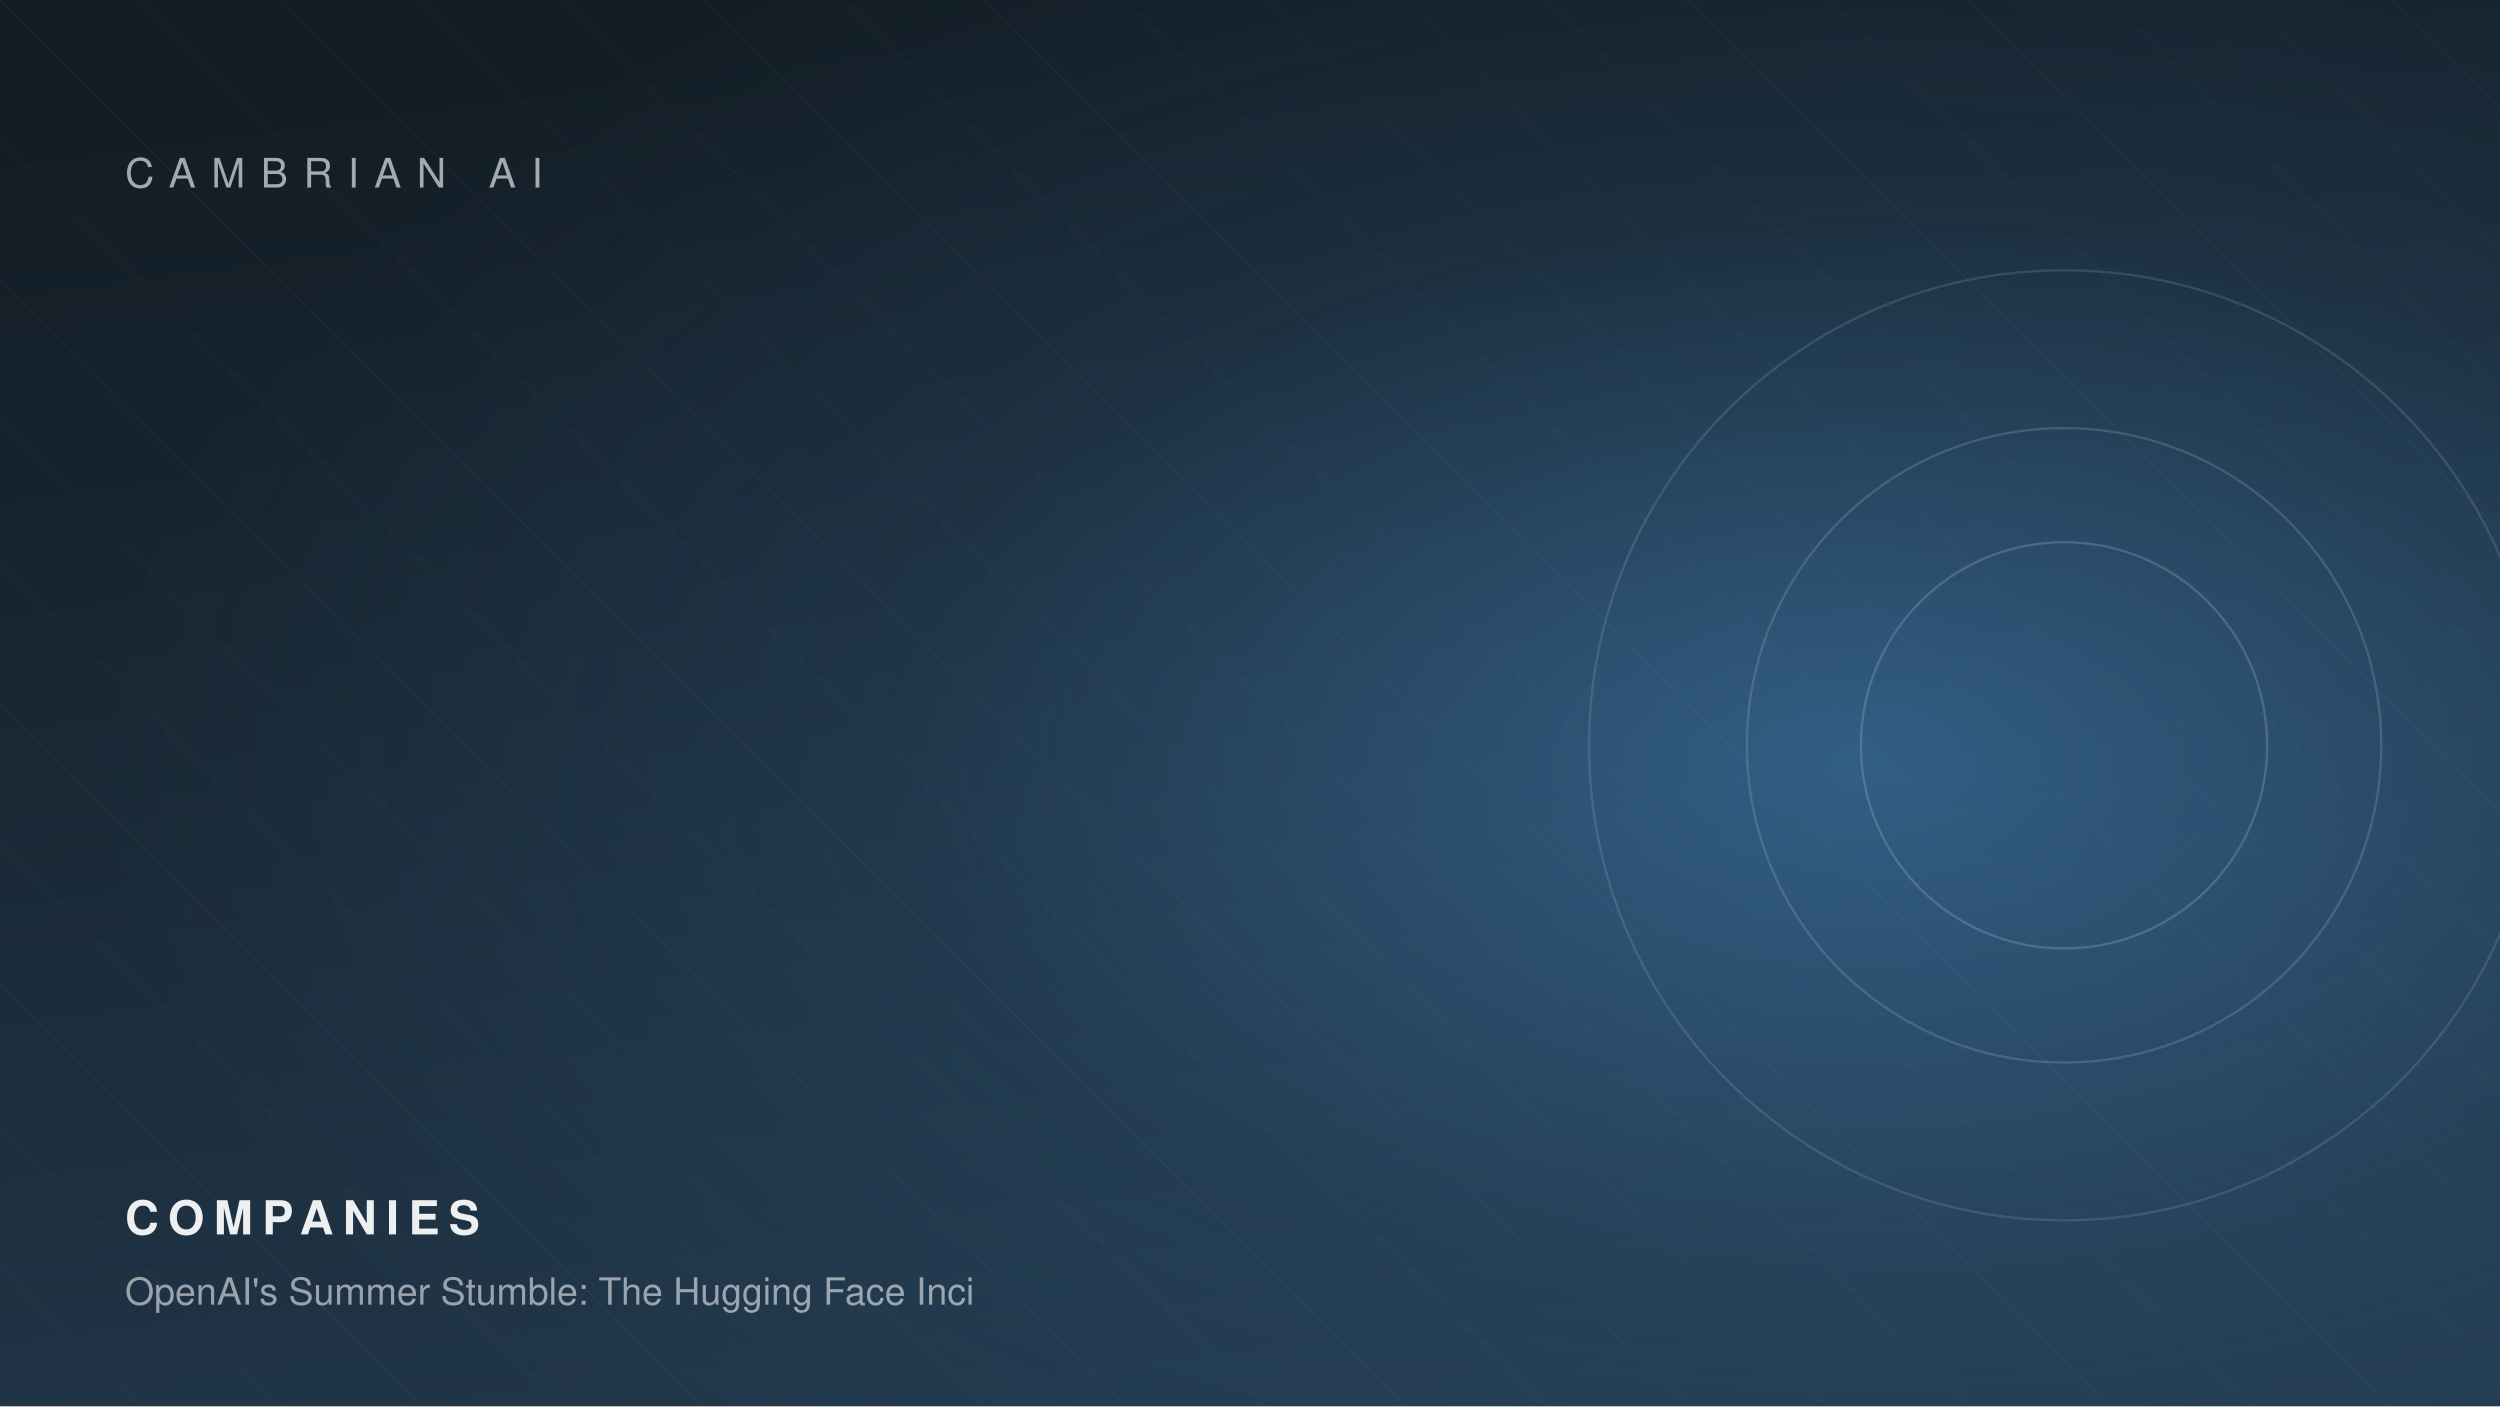
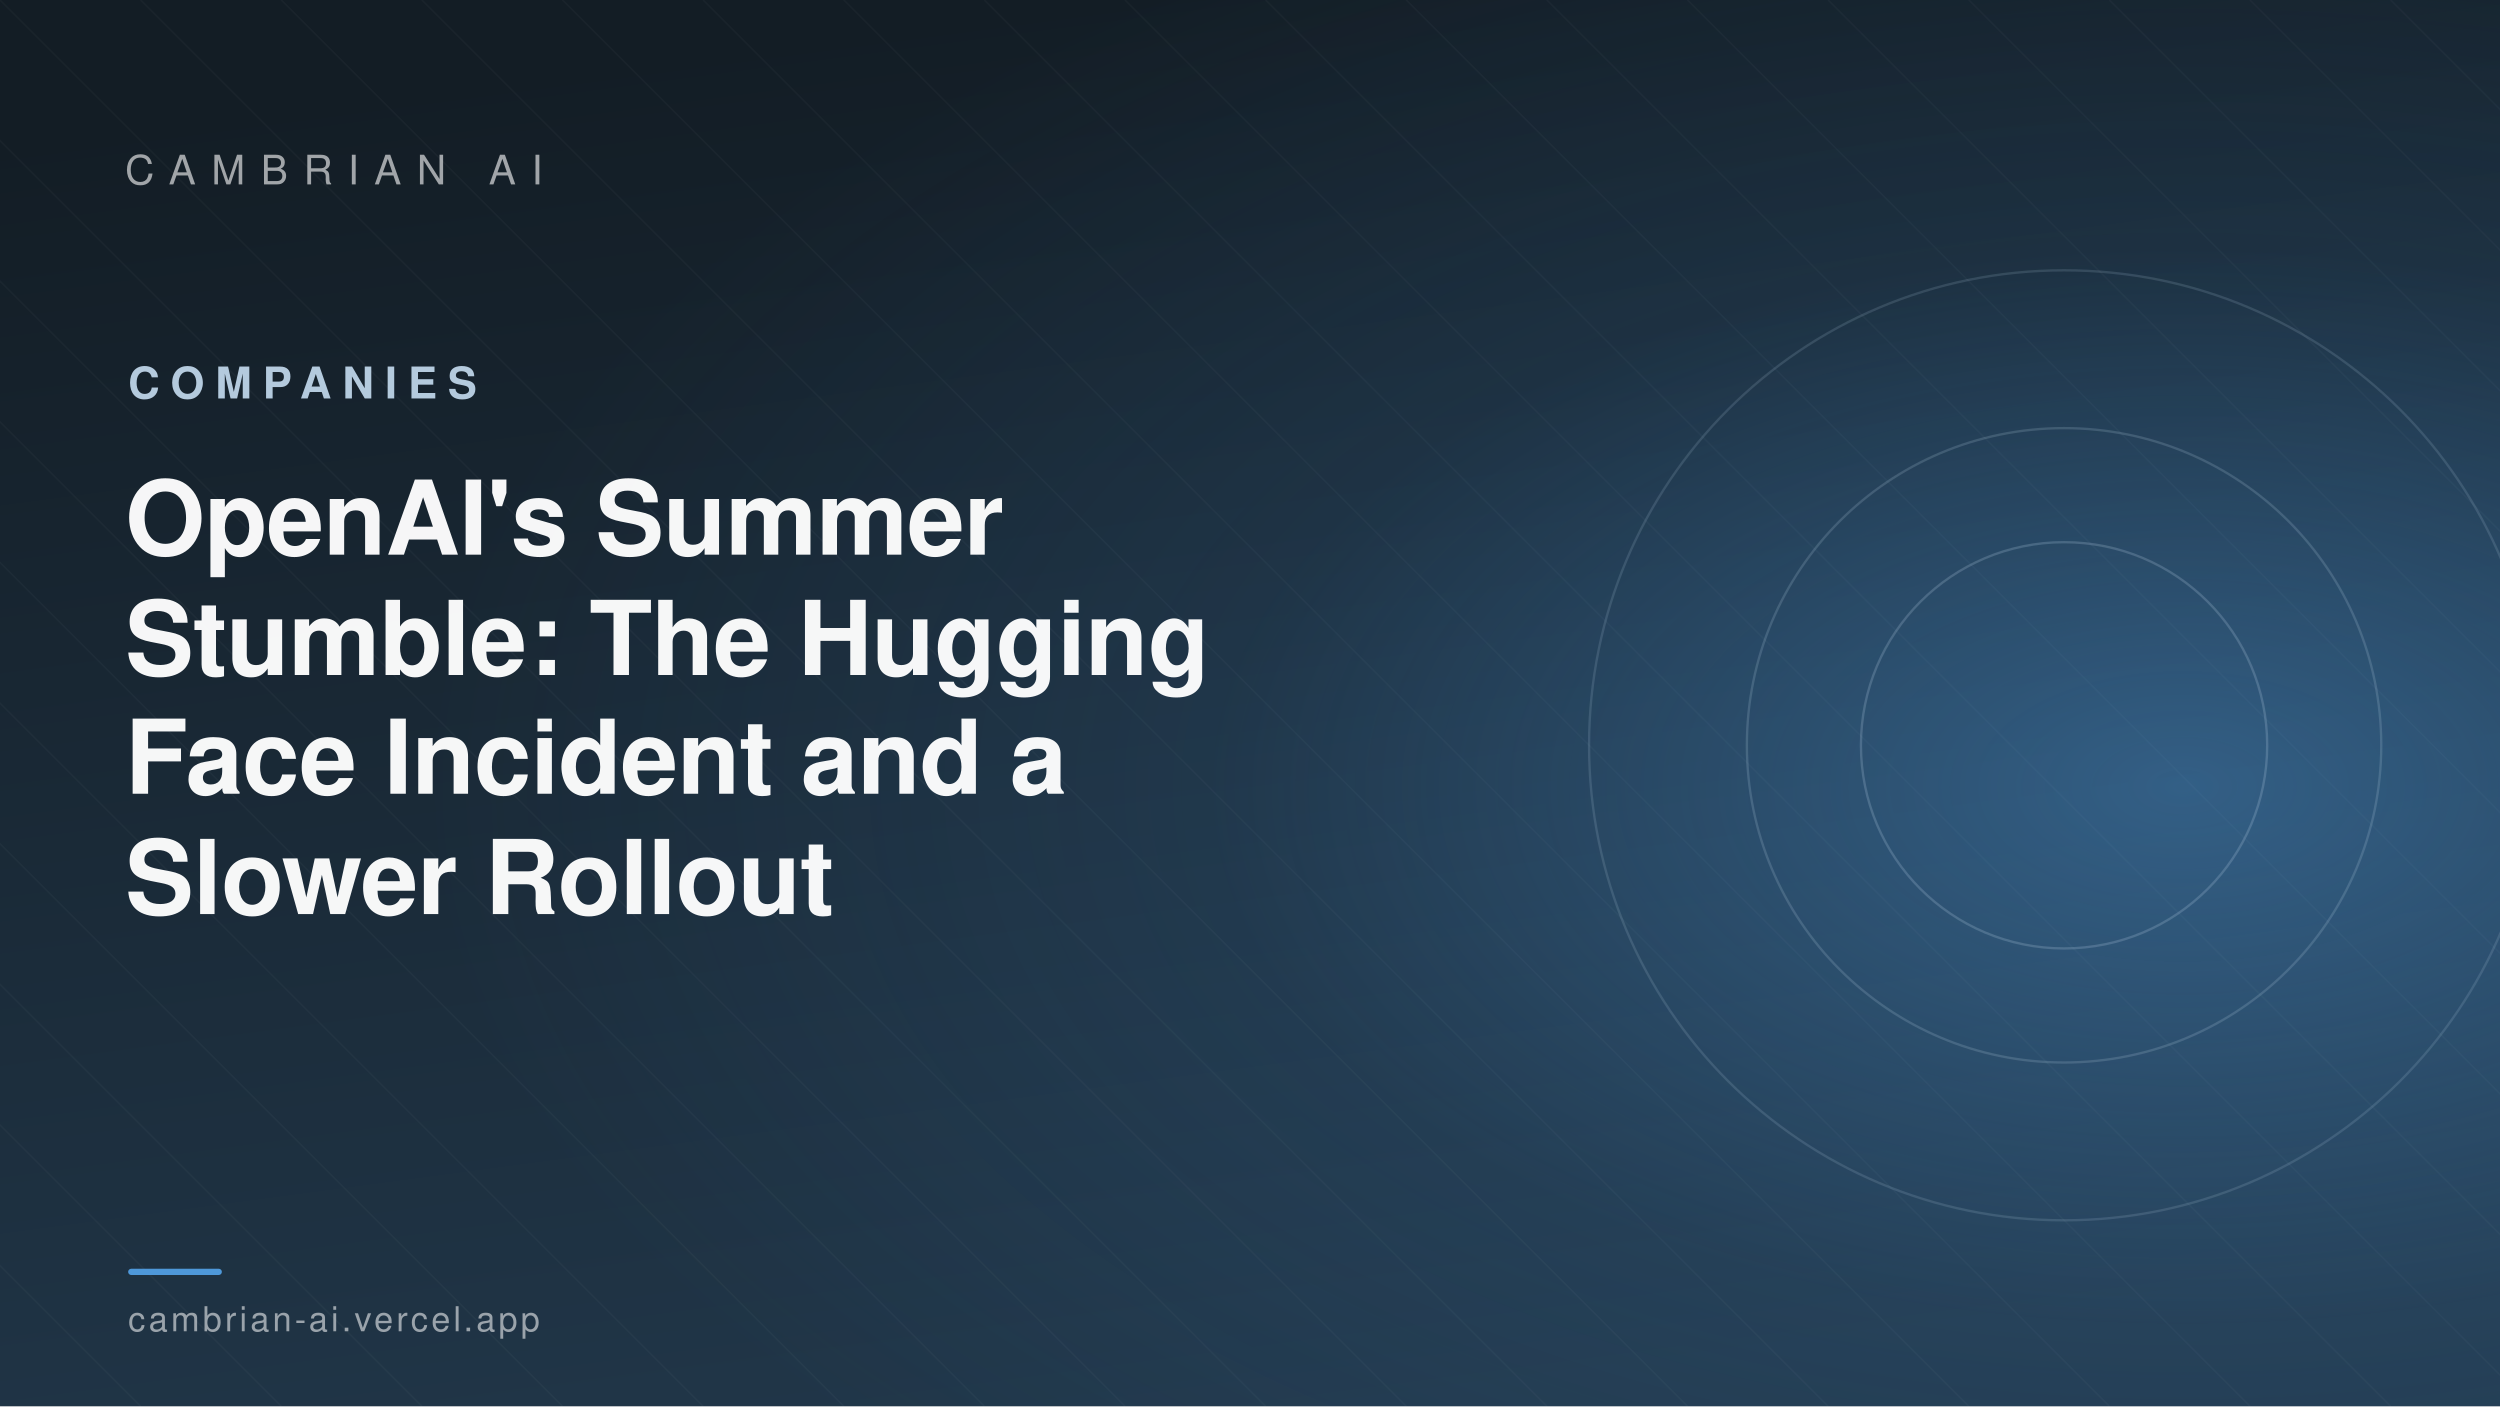
<svg xmlns="http://www.w3.org/2000/svg" width="1600" height="900" viewBox="0 0 1600 900" role="img" aria-label="OpenAI's Summer Stumble: The Hugging Face Incident and a Slower Rollout">
  <defs>
    <linearGradient id="bg" gradientTransform="rotate(77 0.5 0.5)">
      <stop offset="0" stop-color="hsl(208, 32%, 11%)" />
      <stop offset="1" stop-color="hsl(208, 38%, 21%)" />
    </linearGradient>
-     <radialGradient id="glow" cx="74%" cy="54%" r="70%">
+     <radialGradient id="glow" cx="87%" cy="56%" r="70%">
      <stop offset="0" stop-color="hsl(208, 78%, 62%)" stop-opacity="0.42" />
      <stop offset="55%" stop-color="hsl(208, 78%, 62%)" stop-opacity="0.10" />
      <stop offset="100%" stop-color="hsl(208, 78%, 62%)" stop-opacity="0" />
    </radialGradient>
  </defs>
  <rect width="1600" height="900" fill="url(#bg)" />
  <g>
    <line x1="-900" y1="0" x2="0" y2="900" stroke="#ffffff" stroke-width="1" opacity="0.03" />
    <line x1="-810" y1="0" x2="90" y2="900" stroke="#ffffff" stroke-width="1" opacity="0.03" />
    <line x1="-720" y1="0" x2="180" y2="900" stroke="#ffffff" stroke-width="1" opacity="0.03" />
    <line x1="-630" y1="0" x2="270" y2="900" stroke="#ffffff" stroke-width="1" opacity="0.03" />
    <line x1="-540" y1="0" x2="360" y2="900" stroke="#ffffff" stroke-width="1" opacity="0.03" />
    <line x1="-450" y1="0" x2="450" y2="900" stroke="#ffffff" stroke-width="1" opacity="0.03" />
    <line x1="-360" y1="0" x2="540" y2="900" stroke="#ffffff" stroke-width="1" opacity="0.03" />
    <line x1="-270" y1="0" x2="630" y2="900" stroke="#ffffff" stroke-width="1" opacity="0.03" />
    <line x1="-180" y1="0" x2="720" y2="900" stroke="#ffffff" stroke-width="1" opacity="0.03" />
    <line x1="-90" y1="0" x2="810" y2="900" stroke="#ffffff" stroke-width="1" opacity="0.03" />
    <line x1="0" y1="0" x2="900" y2="900" stroke="#ffffff" stroke-width="1" opacity="0.03" />
    <line x1="90" y1="0" x2="990" y2="900" stroke="#ffffff" stroke-width="1" opacity="0.03" />
    <line x1="180" y1="0" x2="1080" y2="900" stroke="#ffffff" stroke-width="1" opacity="0.03" />
    <line x1="270" y1="0" x2="1170" y2="900" stroke="#ffffff" stroke-width="1" opacity="0.03" />
    <line x1="360" y1="0" x2="1260" y2="900" stroke="#ffffff" stroke-width="1" opacity="0.03" />
    <line x1="450" y1="0" x2="1350" y2="900" stroke="#ffffff" stroke-width="1" opacity="0.03" />
    <line x1="540" y1="0" x2="1440" y2="900" stroke="#ffffff" stroke-width="1" opacity="0.03" />
    <line x1="630" y1="0" x2="1530" y2="900" stroke="#ffffff" stroke-width="1" opacity="0.03" />
    <line x1="720" y1="0" x2="1620" y2="900" stroke="#ffffff" stroke-width="1" opacity="0.03" />
    <line x1="810" y1="0" x2="1710" y2="900" stroke="#ffffff" stroke-width="1" opacity="0.03" />
    <line x1="900" y1="0" x2="1800" y2="900" stroke="#ffffff" stroke-width="1" opacity="0.03" />
    <line x1="990" y1="0" x2="1890" y2="900" stroke="#ffffff" stroke-width="1" opacity="0.03" />
    <line x1="1080" y1="0" x2="1980" y2="900" stroke="#ffffff" stroke-width="1" opacity="0.03" />
    <line x1="1170" y1="0" x2="2070" y2="900" stroke="#ffffff" stroke-width="1" opacity="0.03" />
    <line x1="1260" y1="0" x2="2160" y2="900" stroke="#ffffff" stroke-width="1" opacity="0.03" />
    <line x1="1350" y1="0" x2="2250" y2="900" stroke="#ffffff" stroke-width="1" opacity="0.03" />
    <line x1="1440" y1="0" x2="2340" y2="900" stroke="#ffffff" stroke-width="1" opacity="0.03" />
    <line x1="1530" y1="0" x2="2430" y2="900" stroke="#ffffff" stroke-width="1" opacity="0.03" />
  </g>
  <rect width="1600" height="900" fill="url(#glow)" />
  <g>
    <circle cx="1321" cy="477" r="130" fill="none" stroke="hsl(208, 45%, 82%)" stroke-width="1.5" opacity="0.22" />
    <circle cx="1321" cy="477" r="203" fill="none" stroke="hsl(208, 45%, 82%)" stroke-width="1.5" opacity="0.19" />
    <circle cx="1321" cy="477" r="304" fill="none" stroke="hsl(208, 45%, 82%)" stroke-width="1.5" opacity="0.16" />
  </g>
-   <text x="80" y="120" font-family="Helvetica, Arial, sans-serif" font-size="26" letter-spacing="10" fill="#ffffff" opacity="0.62">CAMBRIAN AI</text>
-   <text x="80" y="790" font-family="Helvetica, Arial, sans-serif" font-size="30" font-weight="700" letter-spacing="6" fill="#ffffff" opacity="0.92">COMPANIES</text>
-   <text x="80" y="835" font-family="Helvetica, Arial, sans-serif" font-size="24" fill="#ffffff" opacity="0.55">OpenAI's Summer Stumble: The Hugging Face Inci</text>
+   <text x="80" y="118" font-family="Helvetica, Arial, sans-serif" font-size="26" letter-spacing="10" fill="#ffffff" opacity="0.60">CAMBRIAN AI</text>
+   <text x="82" y="255" font-family="Helvetica, Arial, sans-serif" font-size="28" font-weight="700" letter-spacing="7" fill="hsl(208, 45%, 82%)" opacity="0.95">COMPANIES</text>
+   <text x="80" y="355" font-family="Helvetica, Arial, sans-serif" font-size="66" font-weight="600" letter-spacing="-0.5" fill="#ffffff" opacity="0.96">OpenAI's Summer</text>
+   <text x="80" y="432" font-family="Helvetica, Arial, sans-serif" font-size="66" font-weight="600" letter-spacing="-0.5" fill="#ffffff" opacity="0.96">Stumble: The Hugging</text>
+   <text x="80" y="508" font-family="Helvetica, Arial, sans-serif" font-size="66" font-weight="600" letter-spacing="-0.5" fill="#ffffff" opacity="0.96">Face Incident and a</text>
+   <text x="80" y="585" font-family="Helvetica, Arial, sans-serif" font-size="66" font-weight="600" letter-spacing="-0.5" fill="#ffffff" opacity="0.96">Slower Rollout</text>
+   <rect x="82" y="812" width="60" height="4" rx="2" fill="hsl(208, 78%, 62%)" opacity="0.9" />
+   <text x="82" y="852" font-family="Helvetica, Arial, sans-serif" font-size="22" letter-spacing="2" fill="#ffffff" opacity="0.55">cambrian-ai.vercel.app</text>
</svg>
